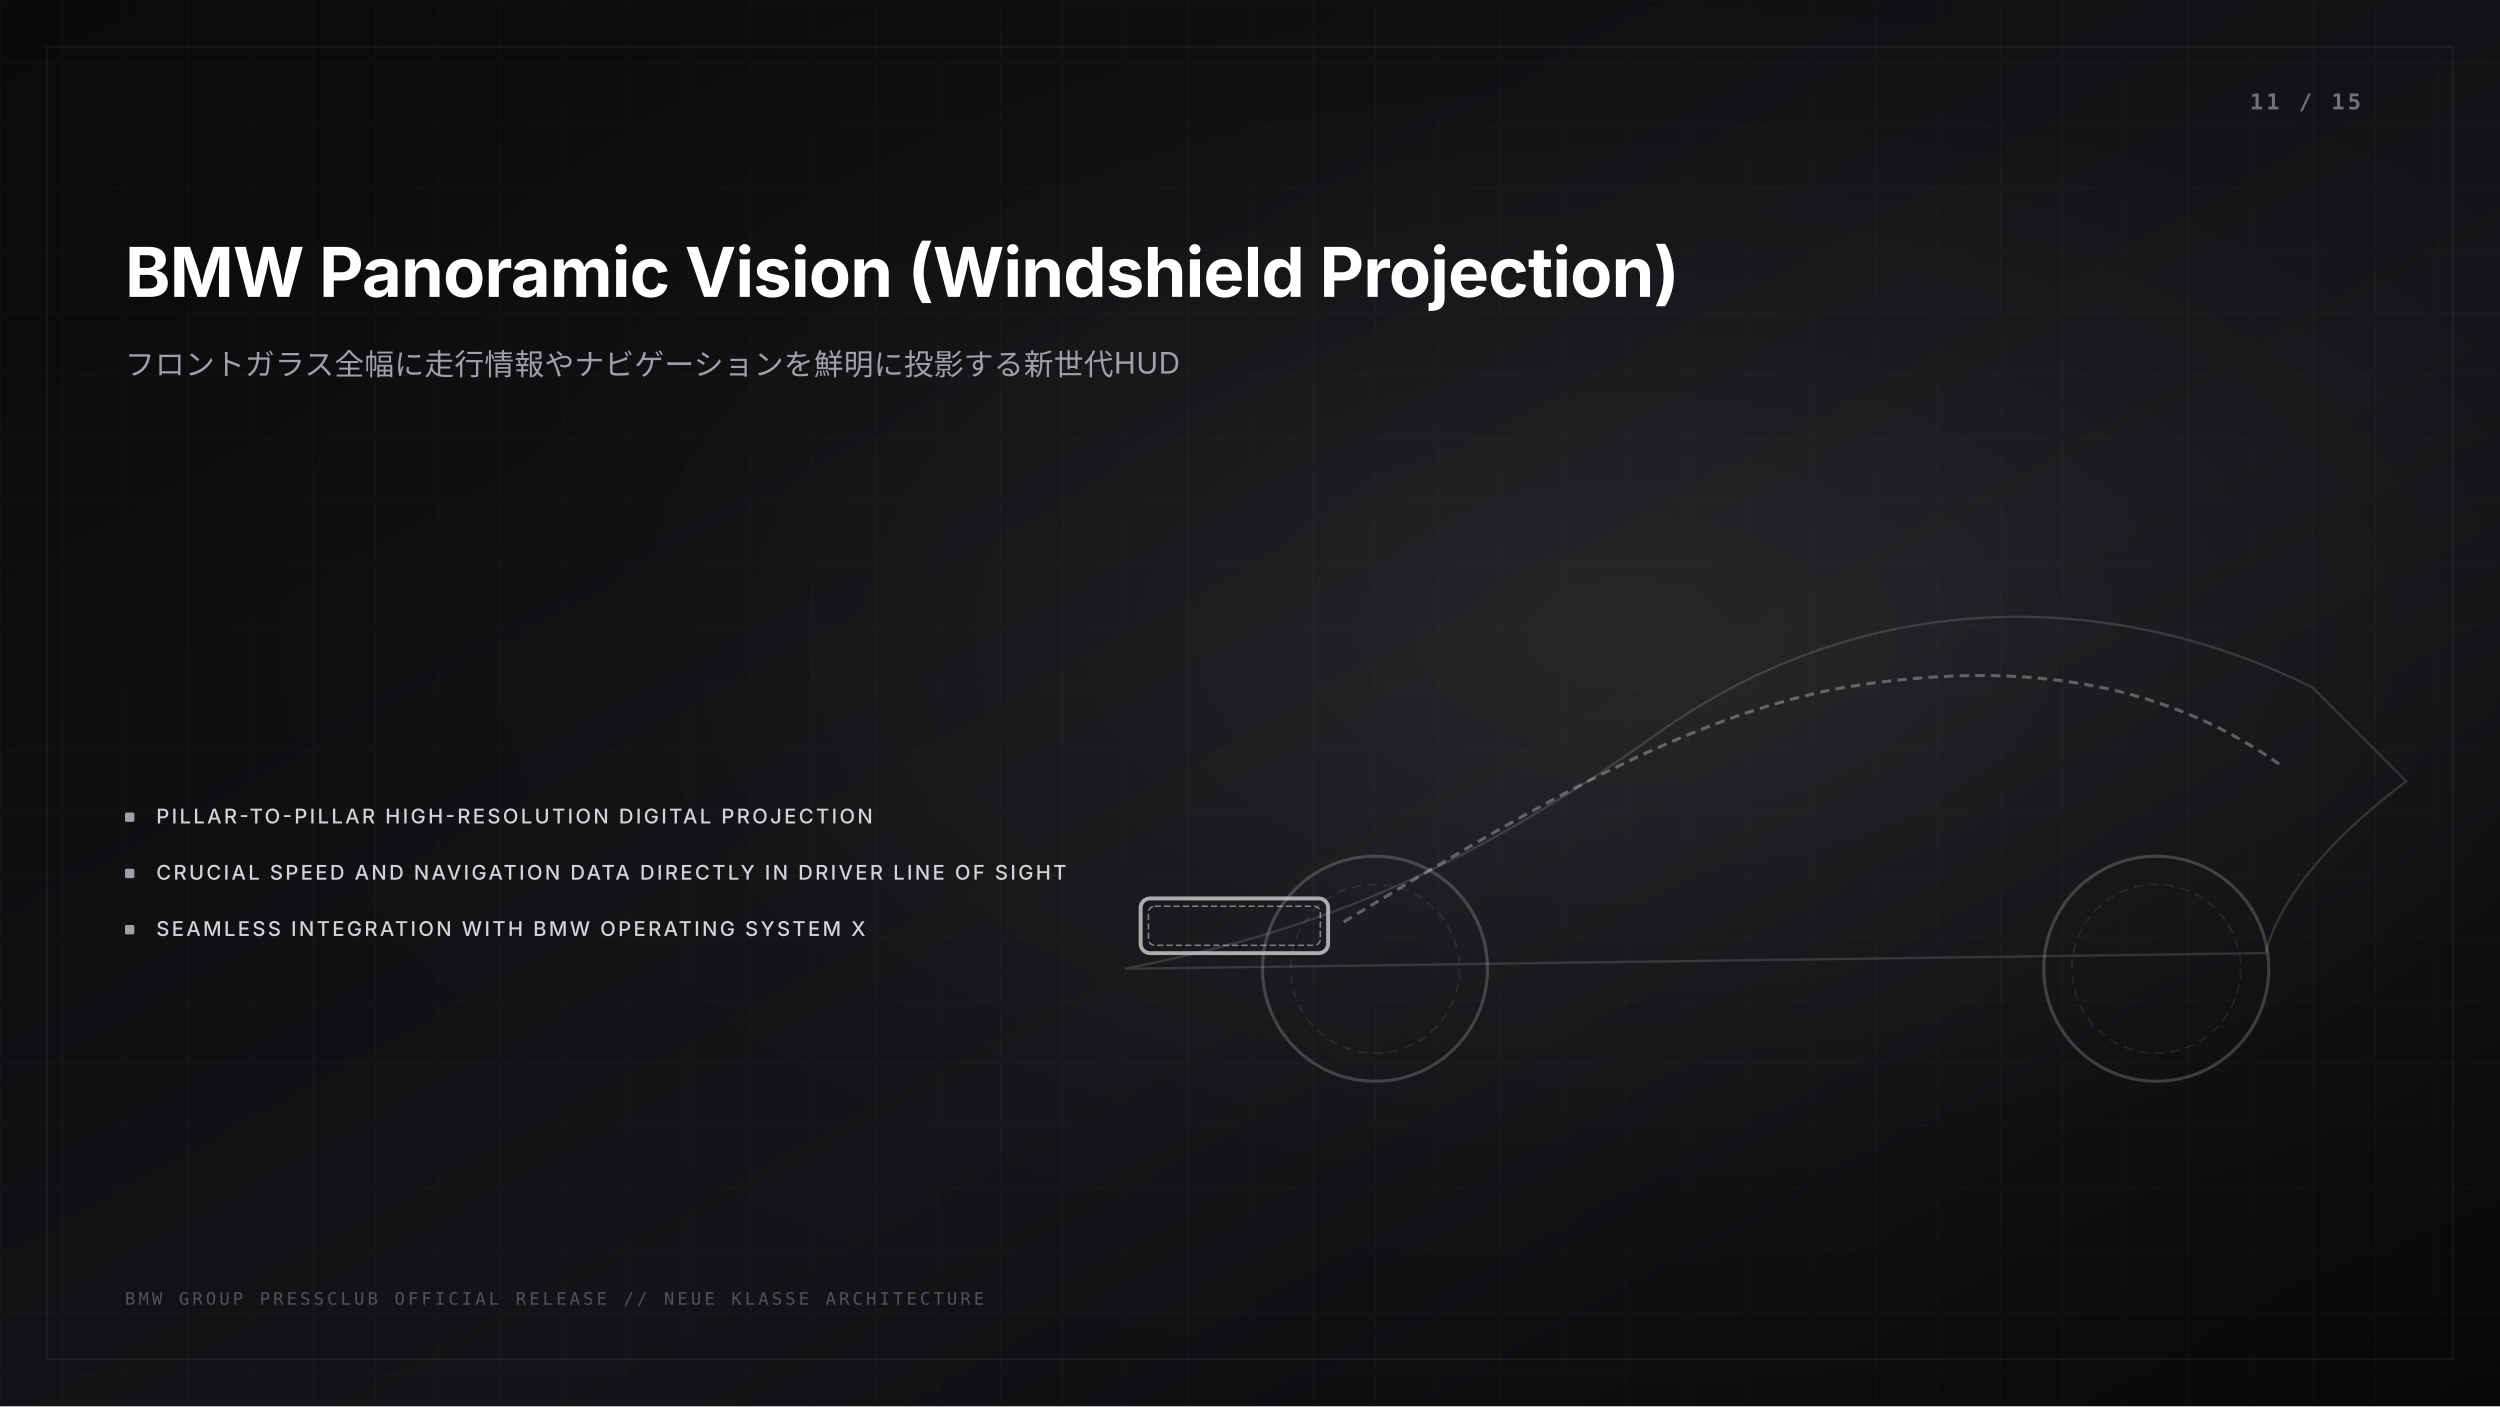
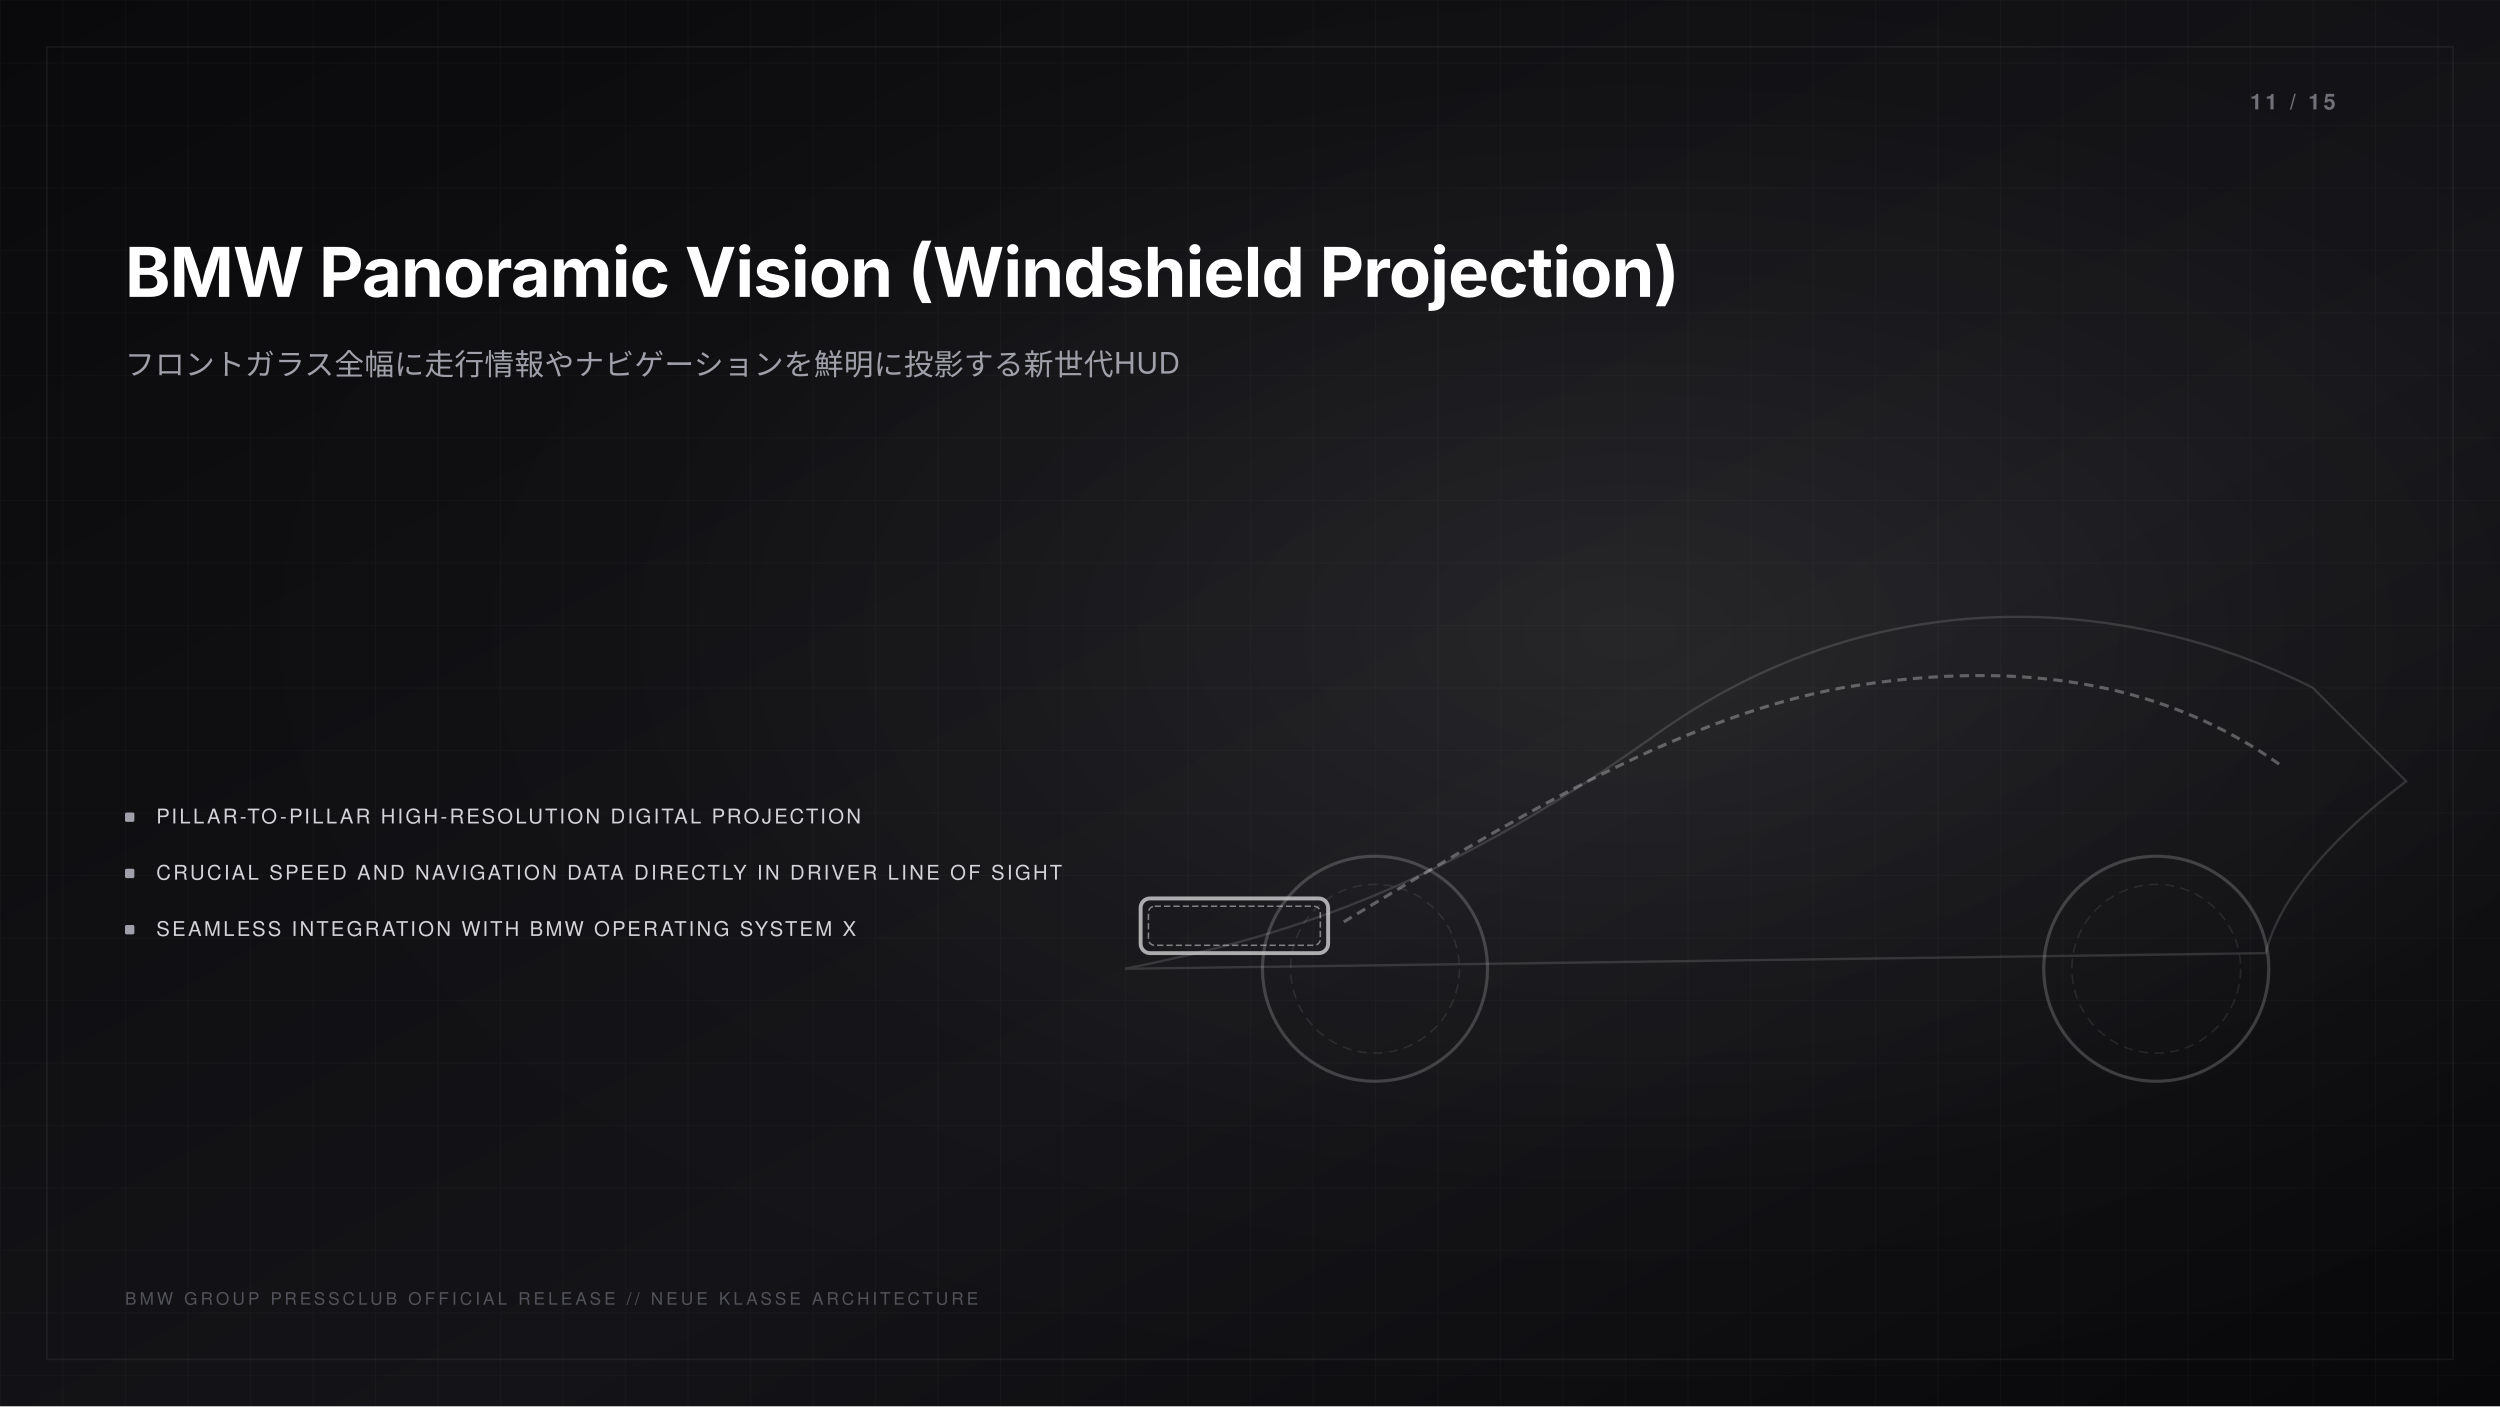
<svg xmlns="http://www.w3.org/2000/svg" viewBox="0 0 1600 900" width="1600" height="900">
  <defs>
    <linearGradient id="bgGrad" x1="0%" y1="0%" x2="100%" y2="100%">
      <stop offset="0%" stop-color="#0a0a0c" />
      <stop offset="60%" stop-color="#141418" />
      <stop offset="100%" stop-color="#08080a" />
    </linearGradient>
    <radialGradient id="meshGrad" cx="65%" cy="45%" r="65%">
      <stop offset="0%" stop-color="#ffffff" stop-opacity="0.08" />
      <stop offset="60%" stop-color="#ffffff" stop-opacity="0.01" />
      <stop offset="100%" stop-color="#000000" stop-opacity="0" />
    </radialGradient>
    <linearGradient id="subtleLine" x1="0%" y1="0%" x2="100%" y2="0%">
      <stop offset="0%" stop-color="#ffffff" stop-opacity="0.4" />
      <stop offset="100%" stop-color="#ffffff" stop-opacity="0.05" />
    </linearGradient>
    <pattern id="grid" width="40" height="40" patternUnits="userSpaceOnUse">
      <path d="M 40 0 L 0 0 0 40" fill="none" stroke="rgba(255,255,255,0.025)" stroke-width="1" />
    </pattern>
  </defs>
  <rect width="1600" height="900" fill="url(#bgGrad)" />
  <rect width="1600" height="900" fill="url(#meshGrad)" />
  <rect width="1600" height="900" fill="url(#grid)" />
  <rect x="30" y="30" width="1540" height="840" fill="none" stroke="rgba(255,255,255,0.06)" stroke-width="1" />
  <g transform="translate(1440, 70)">
-     <text x="0" y="0" fill="#71717A" font-family="'JetBrains Mono', monospace" font-size="14" font-weight="600" letter-spacing="2">11 / 15</text>
+     <text x="0" y="0" fill="#71717A" font-family="'Helvetica Neue', Helvetica, monospace" font-size="14" font-weight="600" letter-spacing="2">11 / 15</text>
  </g>
  <g transform="translate(680, 200)" opacity="0.75">
    <path d="M 40 420 C 140 400, 240 370, 380 270 C 520 170, 680 180, 800 240 L 860 300 C 820 330, 780 370, 770 410 L 40 420 Z" fill="none" stroke="rgba(255,255,255,0.18)" stroke-width="1.5" />
    <path d="M 180 390 C 280 330, 390 260, 500 240 C 620 220, 710 240, 780 290" fill="none" stroke="rgba(255,255,255,0.4)" stroke-width="2" stroke-dasharray="6,4" />
    <rect x="50" y="375" width="120" height="35" rx="6" fill="none" stroke="#FFFFFF" stroke-width="2.5" opacity="0.85" />
    <rect x="55" y="380" width="110" height="25" rx="4" fill="none" stroke="#FFFFFF" stroke-width="1" stroke-dasharray="4,2" opacity="0.6" />
    <circle cx="200" cy="420" r="72" fill="none" stroke="rgba(255,255,255,0.25)" stroke-width="2" />
    <circle cx="200" cy="420" r="54" fill="none" stroke="rgba(255,255,255,0.12)" stroke-width="1" stroke-dasharray="6,4" />
    <circle cx="700" cy="420" r="72" fill="none" stroke="rgba(255,255,255,0.25)" stroke-width="2" />
    <circle cx="700" cy="420" r="54" fill="none" stroke="rgba(255,255,255,0.12)" stroke-width="1" stroke-dasharray="6,4" />
  </g>
  <g transform="translate(80, 110)">
    <text x="0" y="80" fill="#FFFFFF" font-family="'Inter', -apple-system, sans-serif" font-size="44" font-weight="700" letter-spacing="-0.5">BMW Panoramic Vision (Windshield Projection)</text>
    <text x="0" y="130" fill="#A0A0AA" font-family="'Inter', -apple-system, sans-serif" font-size="19" font-weight="400" letter-spacing="0.2">フロントガラス全幅に走行情報やナビゲーションを鮮明に投影する新世代HUD</text>
    <line x1="0" y1="170" x2="300" y2="170" stroke="url(#subtleLine)" stroke-width="1.5" />
  </g>
  <g transform="translate(80, 520)">
    <rect x="0" y="0" width="6" height="6" fill="#A0A0AA" rx="1" />
-     <text x="20" y="7" fill="#D4D4D8" font-family="'JetBrains Mono', 'Inter', monospace" font-size="13" font-weight="500" letter-spacing="1.5">PILLAR-TO-PILLAR HIGH-RESOLUTION DIGITAL PROJECTION</text>
+     <text x="20" y="7" fill="#D4D4D8" font-family="'Helvetica Neue', Helvetica, 'Inter', monospace" font-size="13" font-weight="500" letter-spacing="1.5">PILLAR-TO-PILLAR HIGH-RESOLUTION DIGITAL PROJECTION</text>
  </g>
  <g transform="translate(80, 556)">
    <rect x="0" y="0" width="6" height="6" fill="#A0A0AA" rx="1" />
-     <text x="20" y="7" fill="#D4D4D8" font-family="'JetBrains Mono', 'Inter', monospace" font-size="13" font-weight="500" letter-spacing="1.5">CRUCIAL SPEED AND NAVIGATION DATA DIRECTLY IN DRIVER LINE OF SIGHT</text>
+     <text x="20" y="7" fill="#D4D4D8" font-family="'Helvetica Neue', Helvetica, 'Inter', monospace" font-size="13" font-weight="500" letter-spacing="1.5">CRUCIAL SPEED AND NAVIGATION DATA DIRECTLY IN DRIVER LINE OF SIGHT</text>
  </g>
  <g transform="translate(80, 592)">
    <rect x="0" y="0" width="6" height="6" fill="#A0A0AA" rx="1" />
-     <text x="20" y="7" fill="#D4D4D8" font-family="'JetBrains Mono', 'Inter', monospace" font-size="13" font-weight="500" letter-spacing="1.5">SEAMLESS INTEGRATION WITH BMW OPERATING SYSTEM X</text>
+     <text x="20" y="7" fill="#D4D4D8" font-family="'Helvetica Neue', Helvetica, 'Inter', monospace" font-size="13" font-weight="500" letter-spacing="1.5">SEAMLESS INTEGRATION WITH BMW OPERATING SYSTEM X</text>
  </g>
  <g transform="translate(80, 835)">
-     <text x="0" y="0" fill="#52525B" font-family="'JetBrains Mono', monospace" font-size="11" font-weight="500" letter-spacing="2">BMW GROUP PRESSCLUB OFFICIAL RELEASE // NEUE KLASSE ARCHITECTURE</text>
+     <text x="0" y="0" fill="#52525B" font-family="'Helvetica Neue', Helvetica, monospace" font-size="11" font-weight="500" letter-spacing="2">BMW GROUP PRESSCLUB OFFICIAL RELEASE // NEUE KLASSE ARCHITECTURE</text>
  </g>
</svg>
